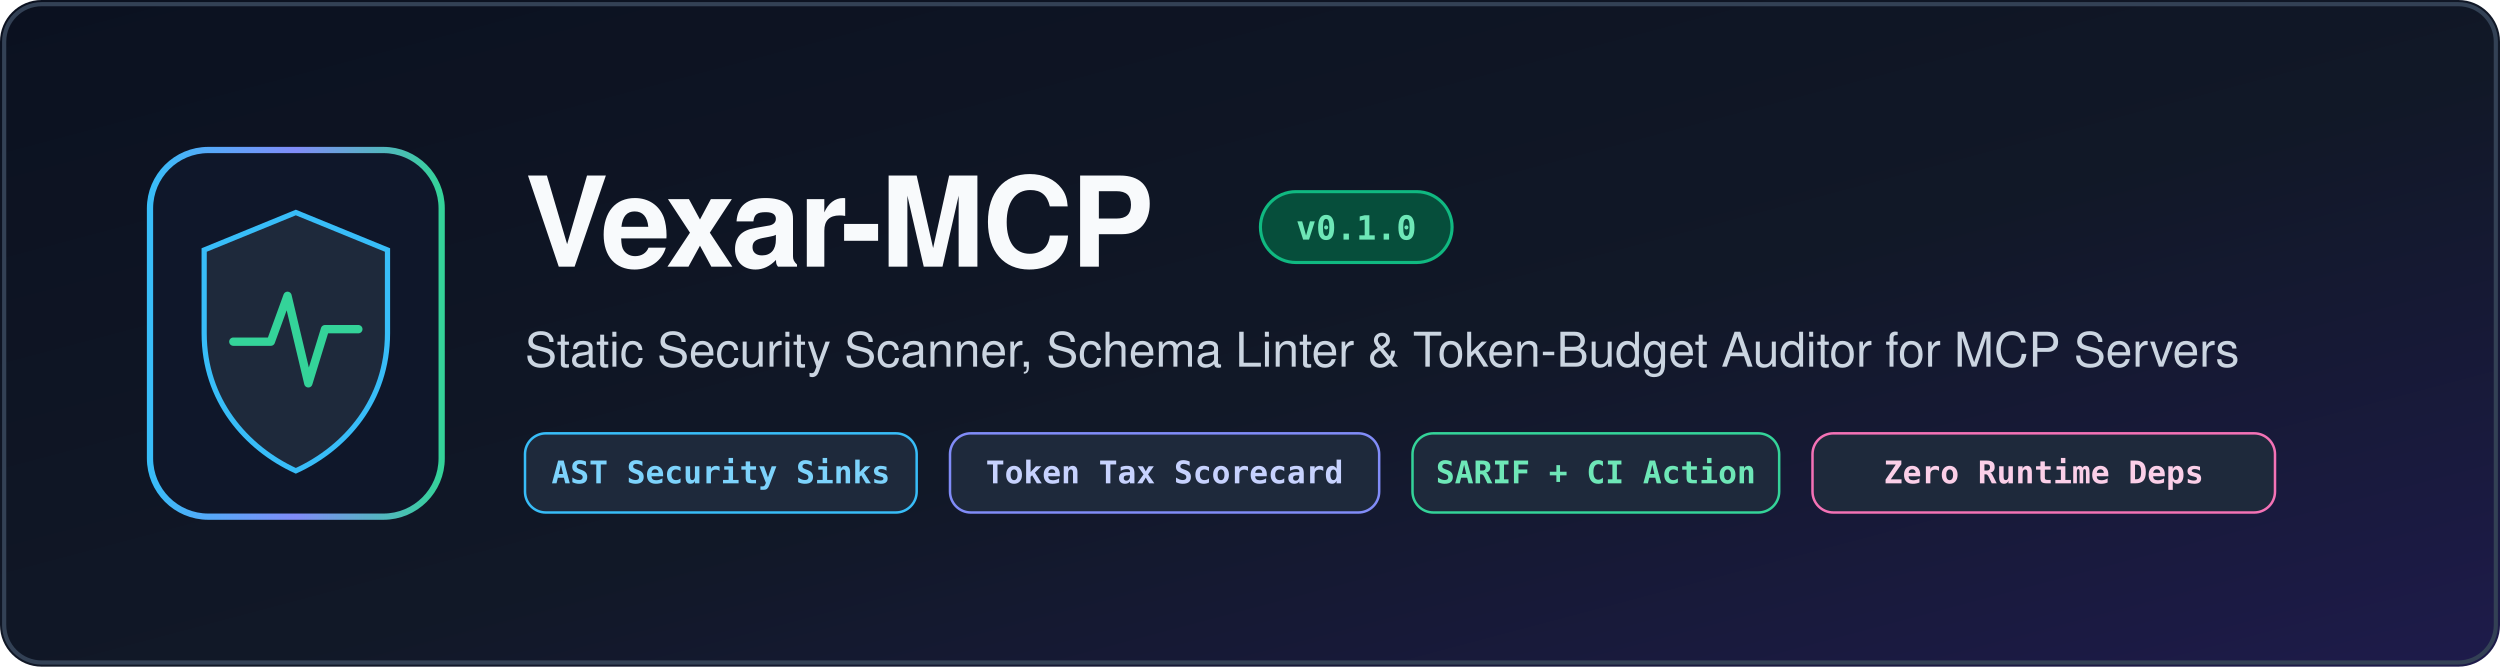
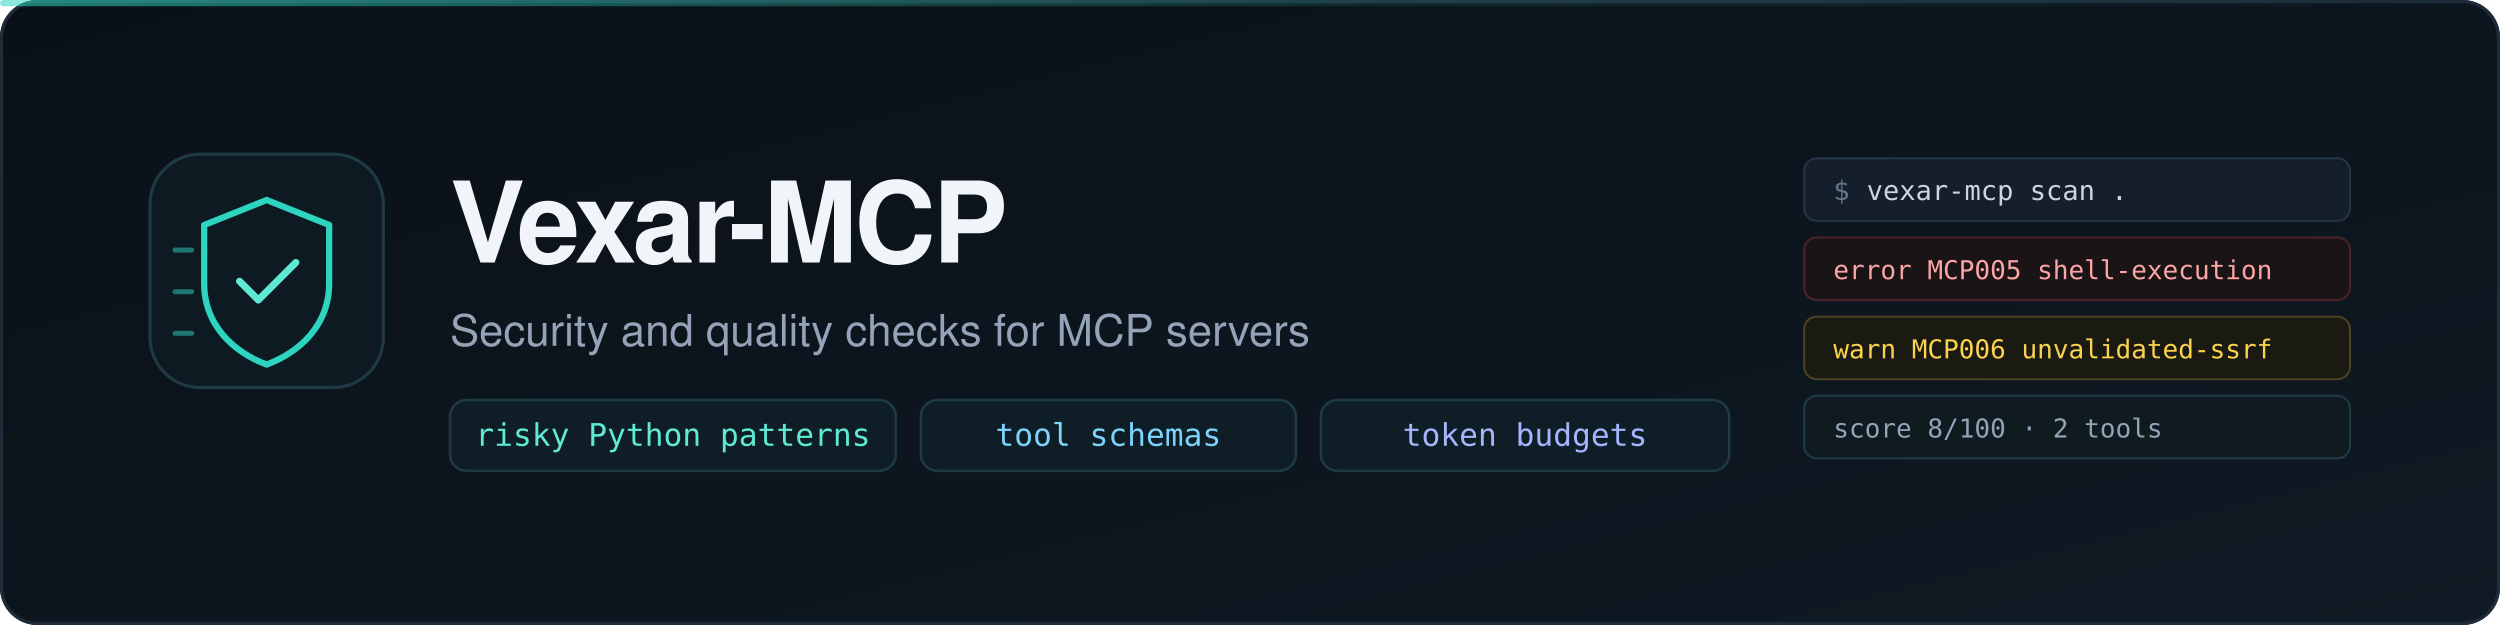
- <svg xmlns="http://www.w3.org/2000/svg" viewBox="0 0 1200 320" width="100%" height="100%" role="img" aria-label="Vexar-MCP banner">
+ <svg xmlns="http://www.w3.org/2000/svg" viewBox="0 0 1200 300" width="1200" height="300" role="img" aria-labelledby="title desc">
  <defs>
-     <linearGradient id="bg" x1="0%" y1="0%" x2="100%" y2="100%">
-       <stop offset="0%" stop-color="#0b1120" />
-       <stop offset="55%" stop-color="#111827" />
-       <stop offset="100%" stop-color="#1e1b4b" />
+     <linearGradient id="panel" x1="0" y1="0" x2="1" y2="1">
+       <stop offset="0" stop-color="#0A1017" />
+       <stop offset="1" stop-color="#0F1A24" />
    </linearGradient>
-     <linearGradient id="accent" x1="0%" y1="0%" x2="100%" y2="0%">
-       <stop offset="0%" stop-color="#38bdf8" />
-       <stop offset="50%" stop-color="#818cf8" />
-       <stop offset="100%" stop-color="#34d399" />
+     <linearGradient id="edge" x1="0" y1="0" x2="1" y2="0">
+       <stop offset="0" stop-color="#2DD4BF" stop-opacity="0.55" />
+       <stop offset="0.55" stop-color="#2DD4BF" stop-opacity="0.12" />
+       <stop offset="1" stop-color="#2DD4BF" stop-opacity="0" />
    </linearGradient>
  </defs>
-   <rect width="1200" height="320" rx="20" fill="url(#bg)" />
-   <rect x="2" y="2" width="1196" height="316" rx="18" fill="none" stroke="#334155" stroke-width="2" />
-   <g transform="translate(72, 72)">
-     <rect width="140" height="176" rx="28" fill="#0f172a" stroke="url(#accent)" stroke-width="3" />
-     <path d="M70 30 L114 48 V88 C114 120 94 143 70 154 C46 143 26 120 26 88 V48 Z" fill="#1e293b" stroke="#38bdf8" stroke-width="2.5" />
-     <polyline points="40,92 58,92 66,70 76,112 84,86 100,86" fill="none" stroke="#34d399" stroke-width="4" stroke-linecap="round" stroke-linejoin="round" />
+   <rect width="1200" height="300" rx="18" fill="url(#panel)" />
+   <rect x="0.75" y="0.75" width="1198.5" height="298.5" rx="17.25" fill="none" stroke="#1E2B38" stroke-width="1.5" />
+   <rect x="0" y="0" width="1200" height="3" rx="1.5" fill="url(#edge)" />
+   <g transform="translate(72 74)">
+     <rect x="0" y="0" width="112" height="112" rx="24" fill="#0D1A22" stroke="#1F3A44" stroke-width="1.5" />
+     <path d="M56 22 L86 34 V62 C86 82 72 95 56 101 C40 95 26 82 26 62 V34 Z" fill="none" stroke="#2DD4BF" stroke-width="3" stroke-linejoin="round" />
+     <path d="M43 61 L52 70 L70 52" fill="none" stroke="#5EEAD4" stroke-width="3.4" stroke-linecap="round" stroke-linejoin="round" />
+     <path d="M20 46 H12 M20 66 H12 M20 86 H12" stroke="#2DD4BF" stroke-width="2.4" stroke-linecap="round" opacity="0.5" />
  </g>
-   <text x="252" y="128" fill="#f8fafc" font-family="ui-sans-serif, -apple-system, BlinkMacSystemFont, Segoe UI, Helvetica, Arial, sans-serif" font-size="60" font-weight="800" letter-spacing="-1">
-     Vexar-MCP
-   </text>
-   <rect x="605" y="92" width="92" height="34" rx="17" fill="#064e3b" stroke="#10b981" stroke-width="1.5" />
-   <text x="651" y="115" text-anchor="middle" fill="#6ee7b7" font-family="ui-monospace, SFMono-Regular, Menlo, monospace" font-size="16" font-weight="700">
-     v0.1.0
-   </text>
-   <text x="252" y="176" fill="#cbd5e1" font-family="ui-sans-serif, -apple-system, BlinkMacSystemFont, Segoe UI, Helvetica, Arial, sans-serif" font-size="23" font-weight="500">
-     Static Security Scanner, Schema Linter &amp; Token-Budget Auditor for MCP Servers
-   </text>
-   <g transform="translate(252, 208)" font-family="ui-monospace, SFMono-Regular, Menlo, monospace" font-size="15" font-weight="600">
-     <rect x="0" y="0" width="188" height="38" rx="10" fill="#1e293b" stroke="#38bdf8" stroke-width="1.2" />
-     <text x="94" y="24" text-anchor="middle" fill="#7dd3fc">AST Security Sinks</text>
-     <rect x="204" y="0" width="206" height="38" rx="10" fill="#1e293b" stroke="#818cf8" stroke-width="1.2" />
-     <text x="307" y="24" text-anchor="middle" fill="#c7d2fe">Token Tax Scorecard</text>
-     <rect x="426" y="0" width="176" height="38" rx="10" fill="#1e293b" stroke="#34d399" stroke-width="1.2" />
-     <text x="514" y="24" text-anchor="middle" fill="#6ee7b7">SARIF + CI Action</text>
-     <rect x="618" y="0" width="222" height="38" rx="10" fill="#1e293b" stroke="#f472b6" stroke-width="1.2" />
-     <text x="729" y="24" text-anchor="middle" fill="#fbcfe8">Zero Runtime Deps</text>
+   <text x="216" y="126" fill="#F1F5F9" font-family="ui-sans-serif, -apple-system, 'Segoe UI', Helvetica, Arial, sans-serif" font-size="54" font-weight="700" letter-spacing="-1.4">Vexar-MCP</text>
+   <text x="216" y="166" fill="#94A3B8" font-family="ui-sans-serif, -apple-system, 'Segoe UI', Helvetica, Arial, sans-serif" font-size="21" font-weight="400">Security and quality checks for MCP servers</text>
+   <g font-family="ui-monospace, SFMono-Regular, Menlo, Consolas, monospace" font-size="15" font-weight="500">
+     <rect x="216" y="192" width="214" height="34" rx="8" fill="#0F1E26" stroke="#1F3A44" stroke-width="1.2" />
+     <text x="323" y="214" text-anchor="middle" fill="#5EEAD4">risky Python patterns</text>
+     <rect x="442" y="192" width="180" height="34" rx="8" fill="#0F1E26" stroke="#1F3A44" stroke-width="1.2" />
+     <text x="532" y="214" text-anchor="middle" fill="#7DD3FC">tool schemas</text>
+     <rect x="634" y="192" width="196" height="34" rx="8" fill="#0F1E26" stroke="#1F3A44" stroke-width="1.2" />
+     <text x="732" y="214" text-anchor="middle" fill="#A5B4FC">token budgets</text>
+   </g>
+   <g font-family="ui-monospace, SFMono-Regular, Menlo, Consolas, monospace">
+     <rect x="866" y="76" width="262" height="30" rx="6" fill="#141F2B" stroke="#243444" stroke-width="1" />
+     <text x="880" y="96" font-size="13" fill="#64748B">$</text>
+     <text x="896" y="96" font-size="13" fill="#CBD5E1">vexar-mcp scan .</text>
+     <rect x="866" y="114" width="262" height="30" rx="6" fill="#1B1417" stroke="#4A222A" stroke-width="1" />
+     <text x="880" y="134" font-size="12.5" fill="#FCA5A5">error  MCP005  shell-execution</text>
+     <rect x="866" y="152" width="262" height="30" rx="6" fill="#1B1A12" stroke="#4A4022" stroke-width="1" />
+     <text x="880" y="172" font-size="12.5" fill="#FCD34D">warn   MCP006  unvalidated-ssrf</text>
+     <rect x="866" y="190" width="262" height="30" rx="6" fill="#0F1B1F" stroke="#1F3A44" stroke-width="1" />
+     <text x="880" y="210" font-size="12.5" fill="#94A3B8">score  8/100  ·  2 tools</text>
  </g>
</svg>
